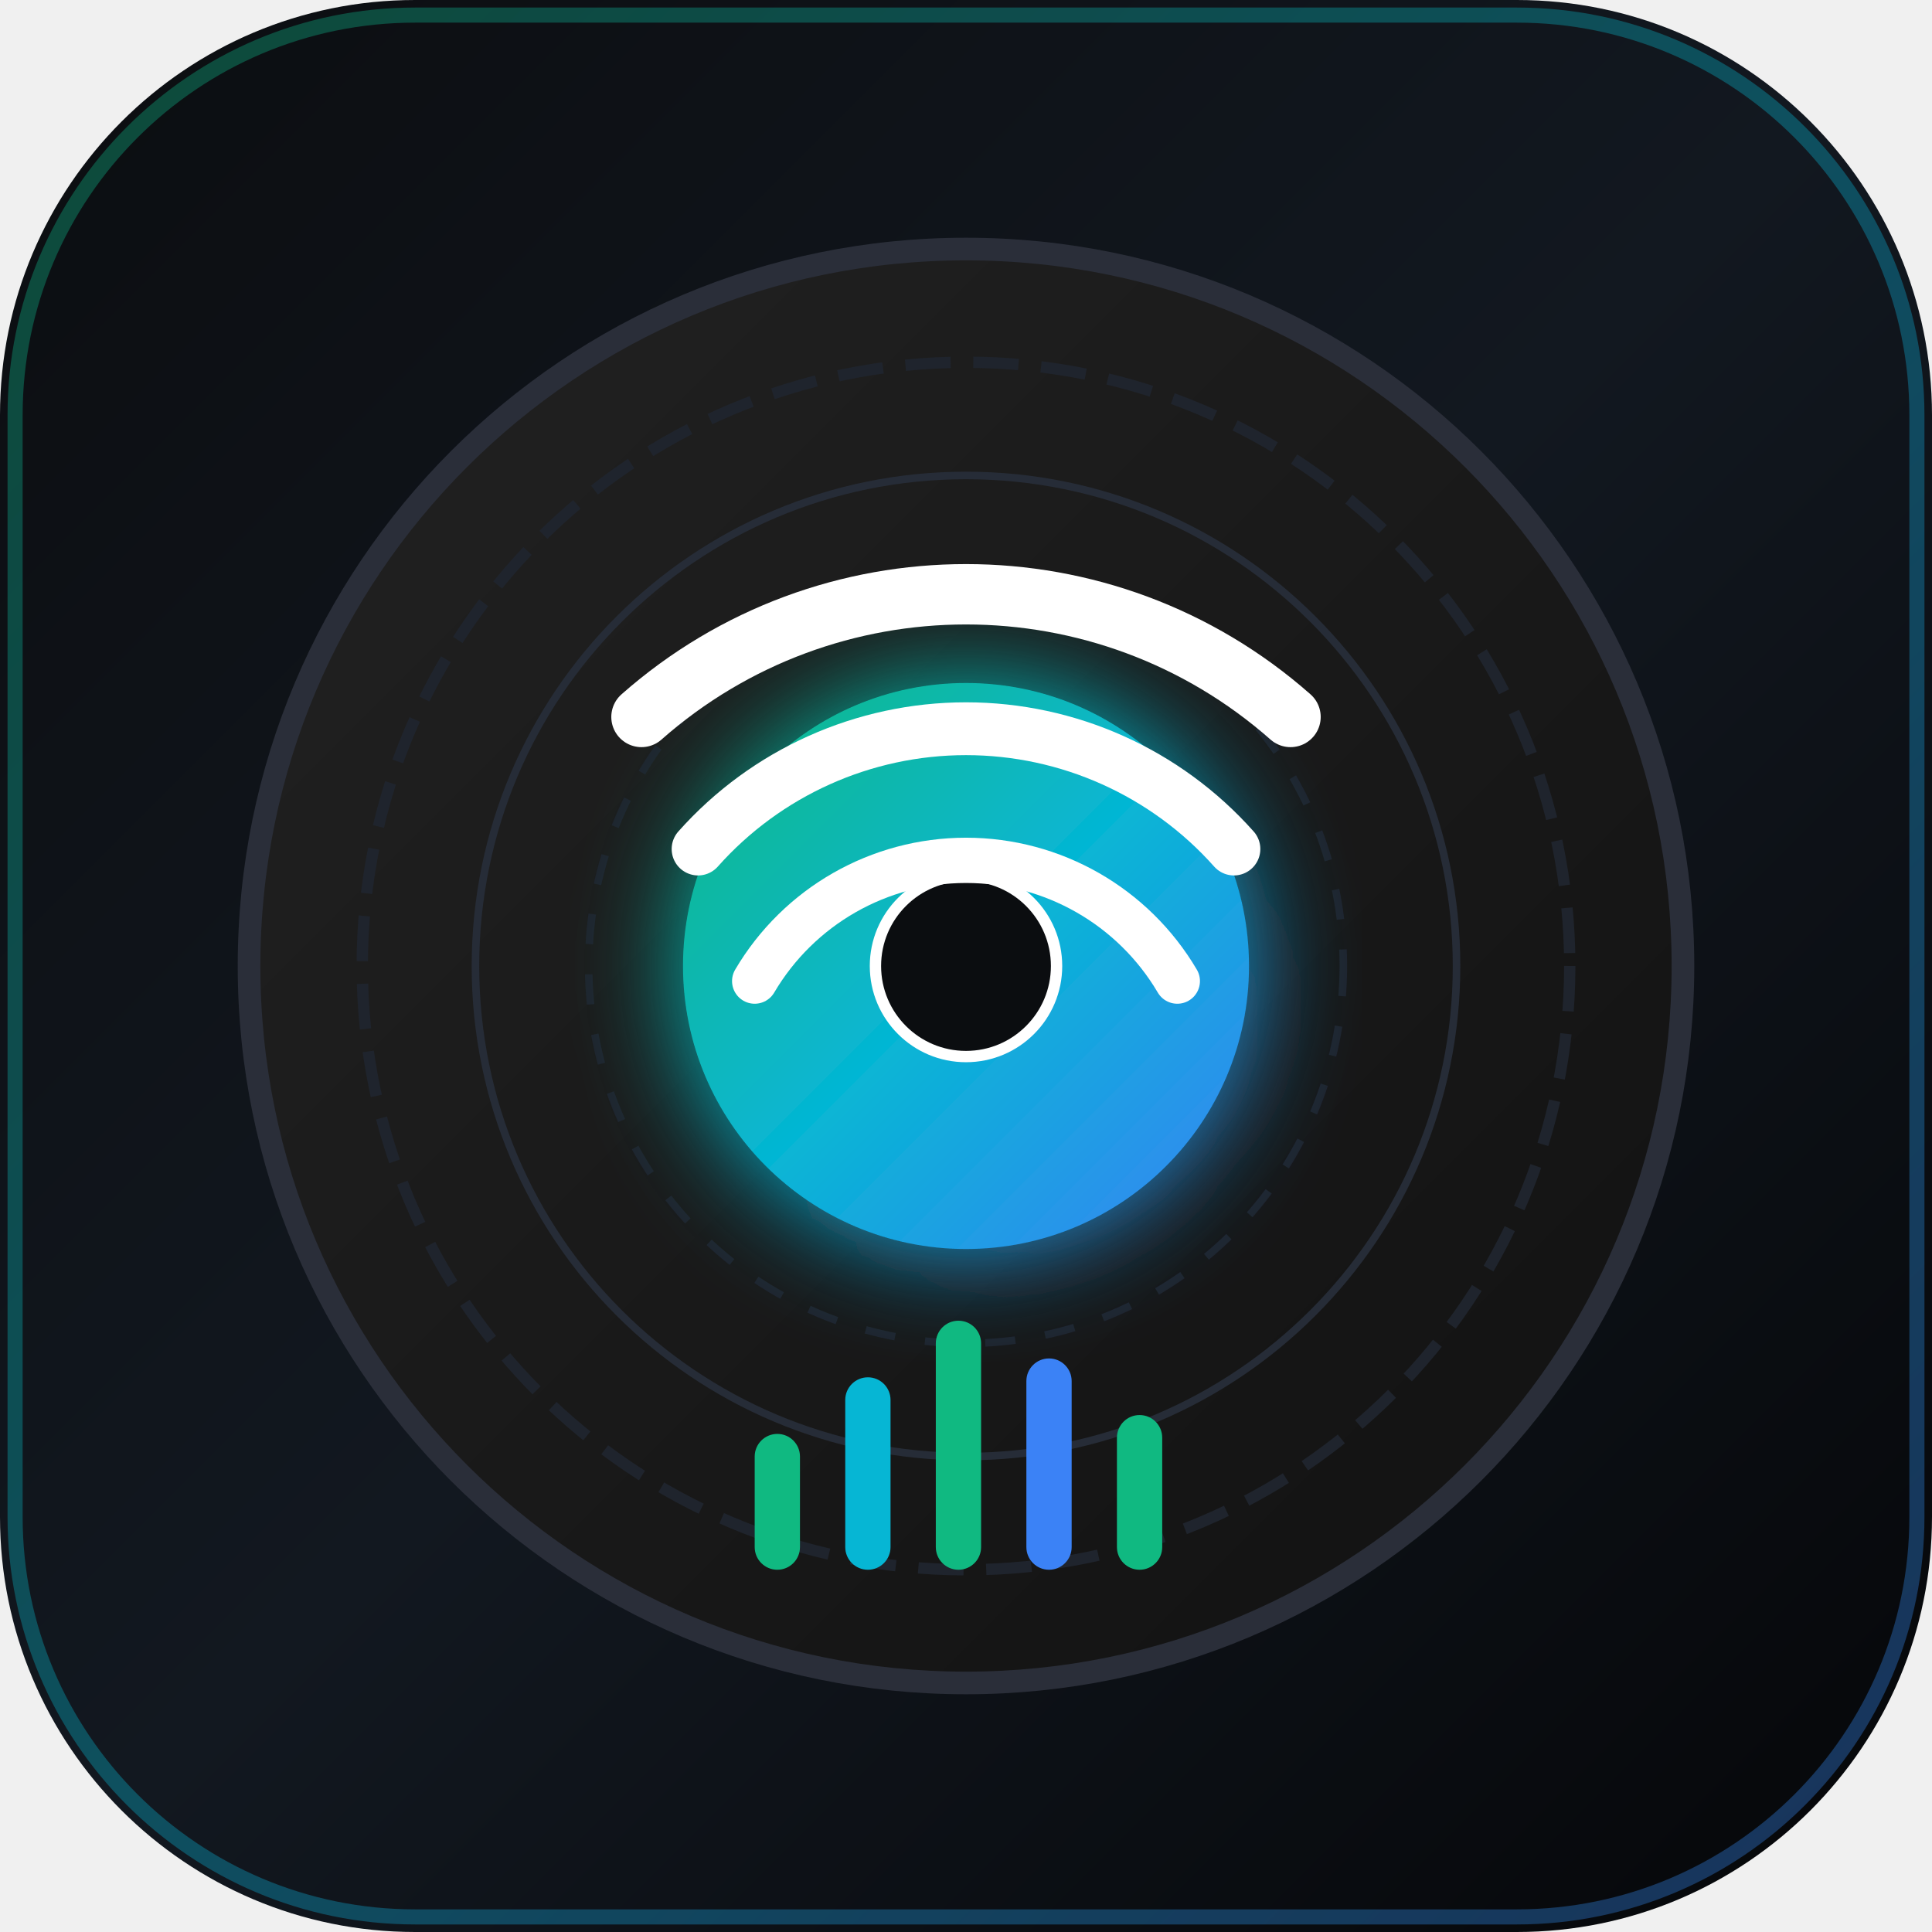
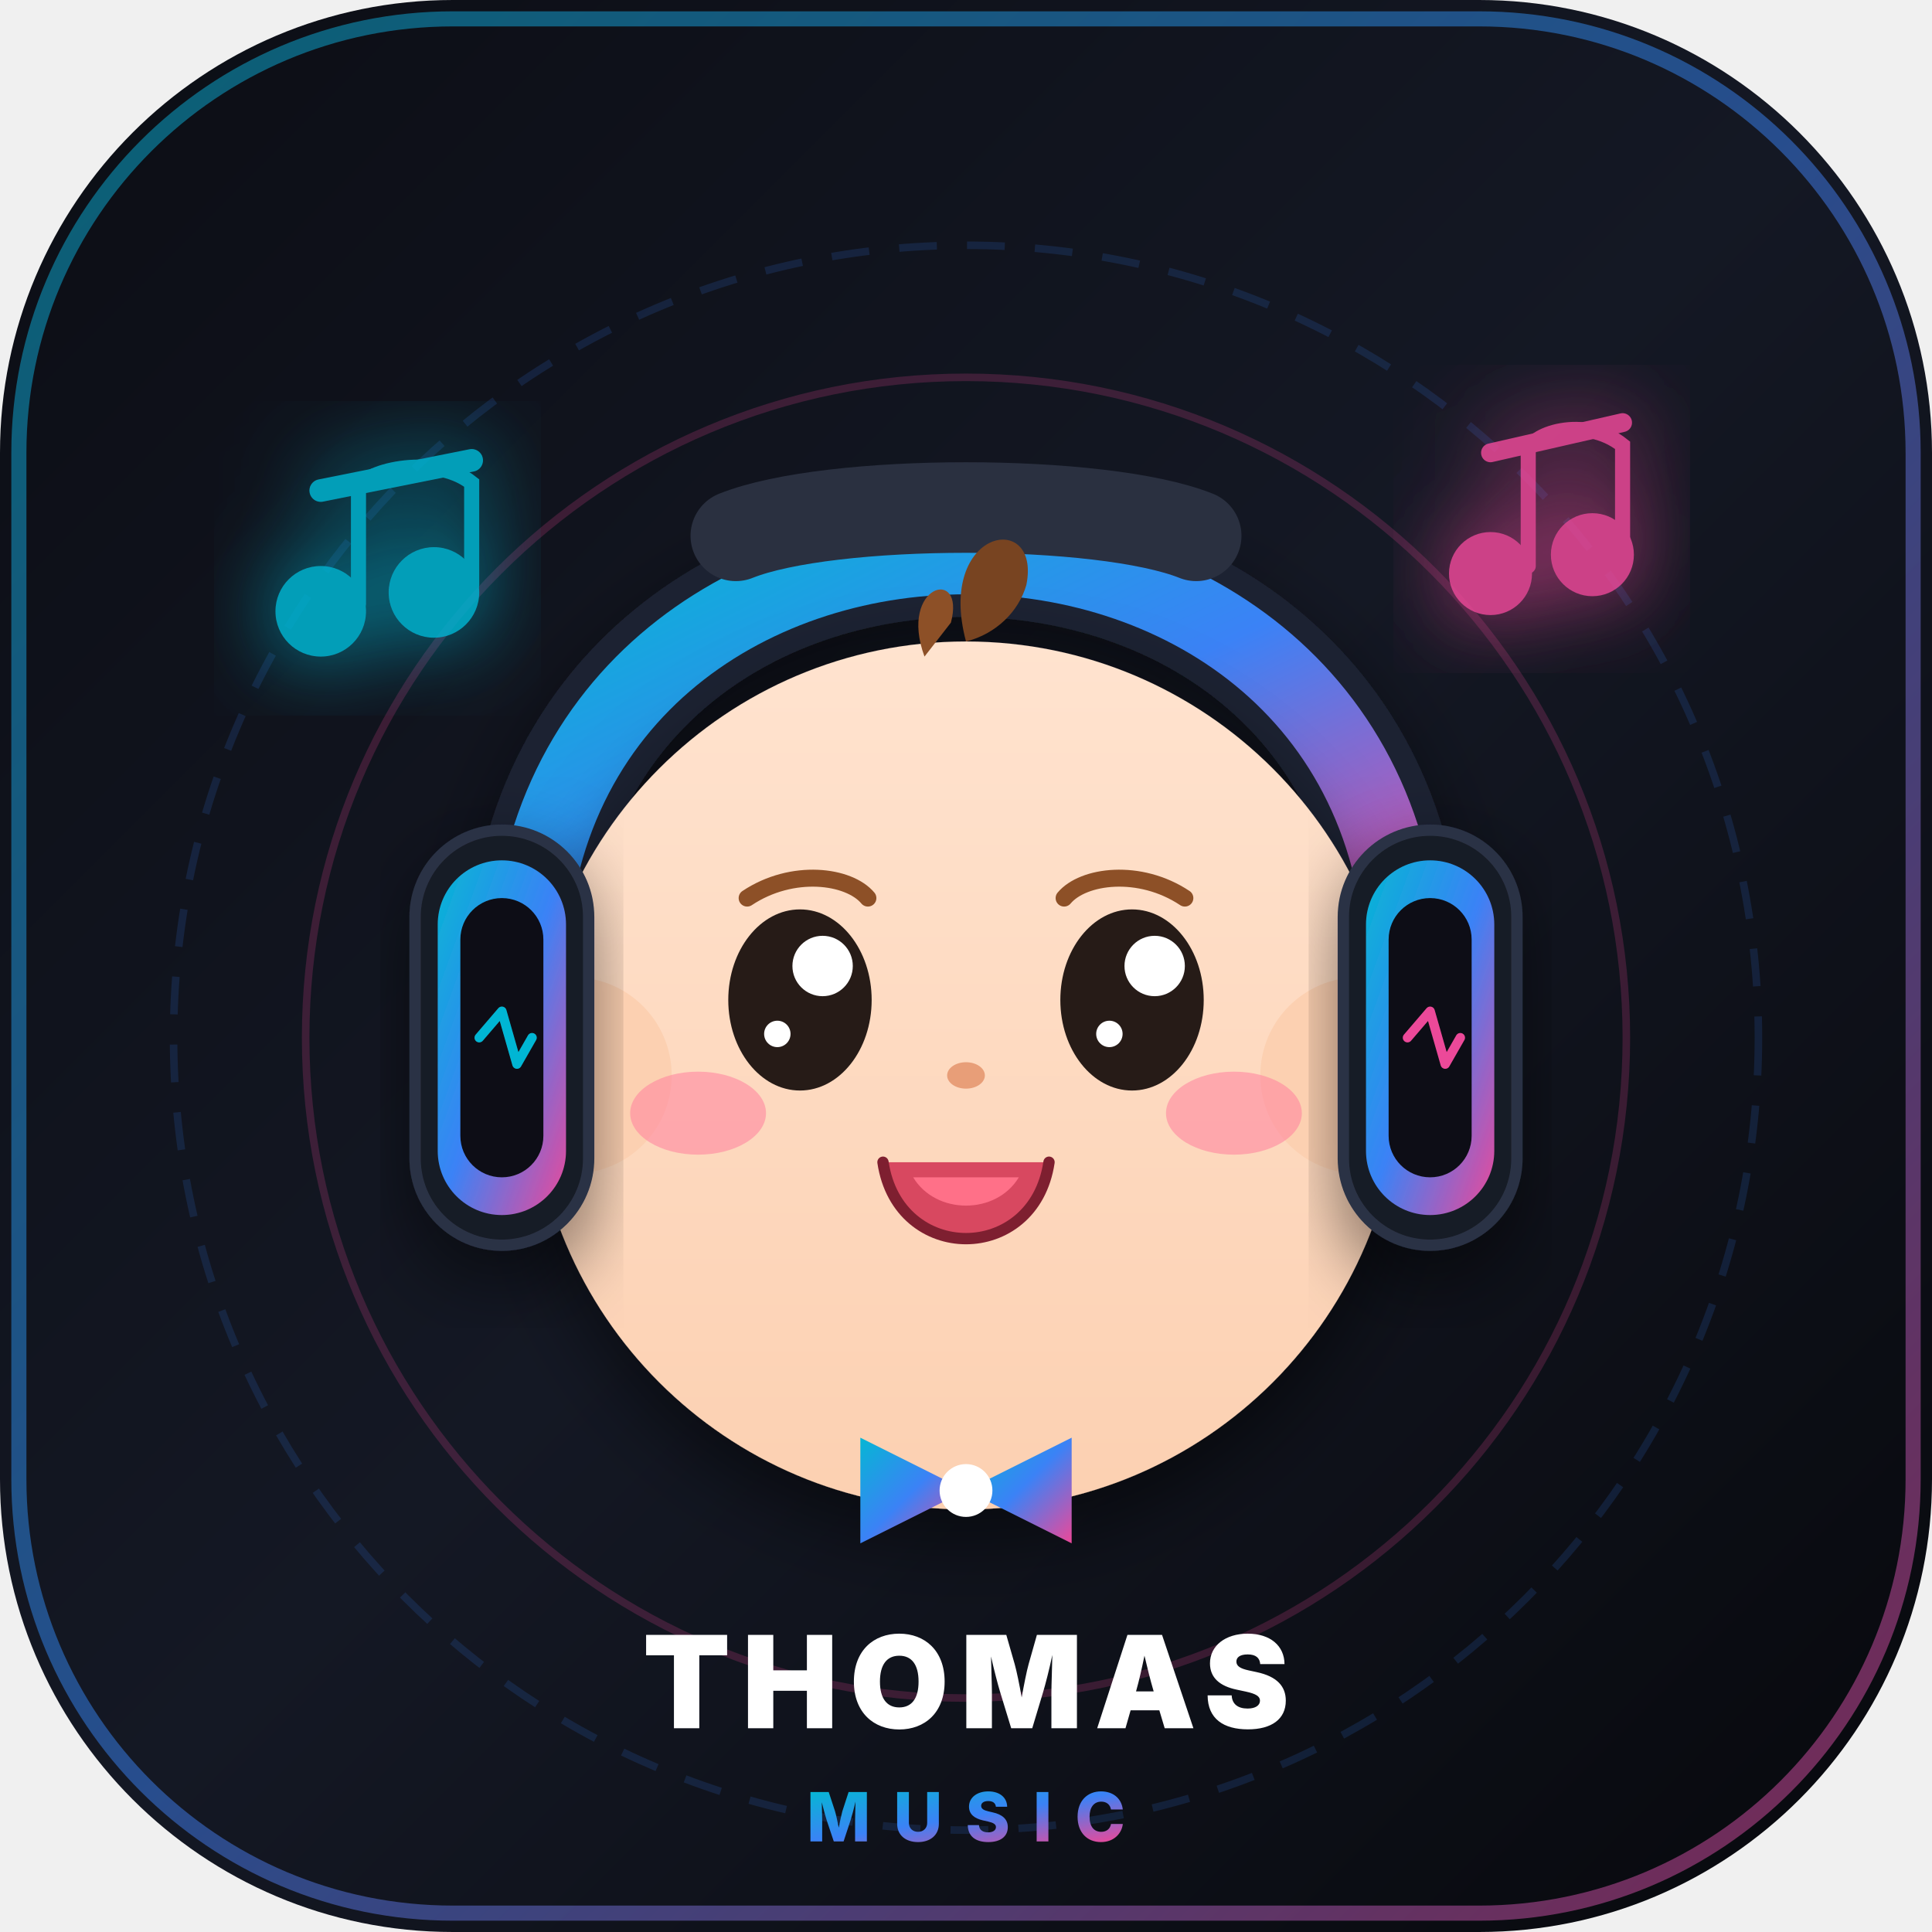
<svg xmlns="http://www.w3.org/2000/svg" viewBox="0 0 512 512" width="512" height="512">
  <defs>
    <linearGradient id="bgGrad" x1="0%" y1="0%" x2="100%" y2="100%">
-       <stop offset="0%" stop-color="#0b0d10" />
-       <stop offset="50%" stop-color="#121820" />
-       <stop offset="100%" stop-color="#050608" />
+       <stop offset="0%" stop-color="#0b0d14" />
+       <stop offset="50%" stop-color="#141824" />
+       <stop offset="100%" stop-color="#07080c" />
    </linearGradient>
-     <linearGradient id="emeraldGrad" x1="0%" y1="0%" x2="100%" y2="100%">
-       <stop offset="0%" stop-color="#10b981" />
-       <stop offset="50%" stop-color="#06b6d4" />
-       <stop offset="100%" stop-color="#3b82f6" />
+     <linearGradient id="headphoneGrad" x1="0%" y1="0%" x2="100%" y2="100%">
+       <stop offset="0%" stop-color="#06b6d4" />
+       <stop offset="50%" stop-color="#3b82f6" />
+       <stop offset="100%" stop-color="#ec4899" />
    </linearGradient>
-     <linearGradient id="vinylRing" x1="0%" y1="0%" x2="100%" y2="100%">
-       <stop offset="0%" stop-color="#222" />
-       <stop offset="100%" stop-color="#111" />
+     <linearGradient id="skinGrad" x1="0%" y1="0%" x2="0%" y2="100%">
+       <stop offset="0%" stop-color="#ffe3cf" />
+       <stop offset="100%" stop-color="#fcd0b1" />
    </linearGradient>
-     <filter id="glow" x="-20%" y="-20%" width="140%" height="140%">
-       <feGaussianBlur stdDeviation="14" result="blur" />
+     <filter id="neonGlow" x="-30%" y="-30%" width="160%" height="160%">
+       <feGaussianBlur stdDeviation="12" result="blur" />
      <feComposite in="SourceGraphic" in2="blur" operator="over" />
    </filter>
+     <filter id="softShadow" x="-20%" y="-20%" width="140%" height="140%">
+       <feDropShadow dx="0" dy="8" stdDeviation="10" flood-color="#000" flood-opacity="0.5" />
+     </filter>
  </defs>
-   <rect width="512" height="512" rx="110" fill="url(#bgGrad)" />
-   <rect width="504" height="504" x="4" y="4" rx="106" fill="none" stroke="url(#emeraldGrad)" stroke-width="4" stroke-opacity="0.35" />
-   <circle cx="256" cy="256" r="190" fill="url(#vinylRing)" stroke="#2a2e39" stroke-width="6" />
-   <circle cx="256" cy="256" r="160" fill="none" stroke="#1f242d" stroke-width="3" stroke-dasharray="12 6" />
-   <circle cx="256" cy="256" r="130" fill="none" stroke="#262c37" stroke-width="2" />
-   <circle cx="256" cy="256" r="100" fill="none" stroke="#1f242d" stroke-width="2" stroke-dasharray="8 8" />
-   <circle cx="256" cy="256" r="75" fill="url(#emeraldGrad)" filter="url(#glow)" />
-   <circle cx="256" cy="256" r="24" fill="#0b0d10" stroke="#fff" stroke-width="3" />
-   <path d="M 170 190 A 130 130 0 0 1 342 190" fill="none" stroke="#ffffff" stroke-width="16" stroke-linecap="round" />
-   <path d="M 185 225 A 95 95 0 0 1 327 225" fill="none" stroke="#ffffff" stroke-width="14" stroke-linecap="round" />
-   <path d="M 200 260 A 65 65 0 0 1 312 260" fill="none" stroke="#ffffff" stroke-width="12" stroke-linecap="round" />
-   <rect x="200" y="380" width="12" height="36" rx="6" fill="#10b981" />
-   <rect x="224" y="365" width="12" height="51" rx="6" fill="#06b6d4" />
-   <rect x="248" y="350" width="12" height="66" rx="6" fill="#10b981" />
-   <rect x="272" y="360" width="12" height="56" rx="6" fill="#3b82f6" />
-   <rect x="296" y="375" width="12" height="41" rx="6" fill="#10b981" />
+   <rect width="512" height="512" rx="120" fill="url(#bgGrad)" />
+   <rect width="502" height="502" x="5" y="5" rx="115" fill="none" stroke="url(#headphoneGrad)" stroke-width="4" stroke-opacity="0.5" />
+   <circle cx="256" cy="275" r="210" fill="none" stroke="#3b82f6" stroke-width="2" stroke-opacity="0.15" stroke-dasharray="10 8" />
+   <circle cx="256" cy="275" r="175" fill="none" stroke="#ec4899" stroke-width="2" stroke-opacity="0.2" />
+   <g fill="#06b6d4" opacity="0.85" filter="url(#neonGlow)">
+     <path d="M 95 160 L 95 130 C 95 125, 115 120, 125 128 L 125 155" stroke="#06b6d4" stroke-width="4" fill="none" stroke-linecap="round" />
+     <circle cx="85" cy="162" r="12" fill="#06b6d4" />
+     <circle cx="115" cy="157" r="12" fill="#06b6d4" />
+     <line x1="85" y1="130" x2="125" y2="122" stroke="#06b6d4" stroke-width="6" stroke-linecap="round" />
+   </g>
+   <g fill="#ec4899" opacity="0.85" filter="url(#neonGlow)">
+     <path d="M 405 150 L 405 120 C 405 115, 420 110, 430 118 L 430 145" stroke="#ec4899" stroke-width="4" fill="none" stroke-linecap="round" />
+     <circle cx="395" cy="152" r="11" fill="#ec4899" />
+     <circle cx="422" cy="147" r="11" fill="#ec4899" />
+     <line x1="395" y1="120" x2="430" y2="112" stroke="#ec4899" stroke-width="5" stroke-linecap="round" />
+   </g>
+   <path d="M 140 260 C 140 110, 372 110, 372 260" fill="none" stroke="#1f2430" stroke-width="32" stroke-linecap="round" filter="url(#softShadow)" />
+   <path d="M 140 260 C 140 110, 372 110, 372 260" fill="none" stroke="url(#headphoneGrad)" stroke-width="20" stroke-linecap="round" />
+   <path d="M 195 142 C 220 132, 292 132, 317 142" fill="none" stroke="#2a3040" stroke-width="24" stroke-linecap="round" />
+   <circle cx="256" cy="285" r="115" fill="url(#skinGrad)" filter="url(#softShadow)" />
+   <circle cx="152" cy="285" r="26" fill="#fcd0b1" />
+   <circle cx="360" cy="285" r="26" fill="#fcd0b1" />
+   <path d="M 256 170 C 248 140, 276 135, 272 155 C 270 162, 264 168, 256 170 Z" fill="#784421" />
+   <path d="M 245 174 C 238 155, 256 150, 252 165 Z" fill="#8d5027" />
+   <path d="M 198 238 C 210 230, 225 232, 230 238" fill="none" stroke="#8d5027" stroke-width="4.5" stroke-linecap="round" />
+   <path d="M 314 238 C 302 230, 287 232, 282 238" fill="none" stroke="#8d5027" stroke-width="4.5" stroke-linecap="round" />
+   <ellipse cx="212" cy="265" rx="19" ry="24" fill="#261b17" />
+   <circle cx="218" cy="256" r="8" fill="#ffffff" />
+   <circle cx="206" cy="274" r="3.5" fill="#ffffff" />
+   <ellipse cx="300" cy="265" rx="19" ry="24" fill="#261b17" />
+   <circle cx="306" cy="256" r="8" fill="#ffffff" />
+   <circle cx="294" cy="274" r="3.5" fill="#ffffff" />
+   <ellipse cx="185" cy="295" rx="18" ry="11" fill="#ff7f9d" opacity="0.55" />
+   <ellipse cx="327" cy="295" rx="18" ry="11" fill="#ff7f9d" opacity="0.55" />
+   <ellipse cx="256" cy="285" rx="5" ry="3.5" fill="#e89e78" />
+   <path d="M 234 308 C 238 335, 274 335, 278 308" fill="#d84860" stroke="#7e1f30" stroke-width="3" stroke-linecap="round" />
+   <path d="M 242 312 C 248 322, 264 322, 270 312" fill="#ff7088" />
+   <g filter="url(#softShadow)">
+     <rect x="110" y="220" width="46" height="110" rx="23" fill="#181c26" stroke="#2b3345" stroke-width="3" />
+     <rect x="116" y="228" width="34" height="94" rx="17" fill="url(#headphoneGrad)" />
+     <rect x="122" y="238" width="22" height="74" rx="11" fill="#0b0d14" />
+     <path d="M 127 275 L 133 268 L 137 282 L 141 275" fill="none" stroke="#06b6d4" stroke-width="2.5" stroke-linecap="round" stroke-linejoin="round" />
+   </g>
+   <g filter="url(#softShadow)">
+     <rect x="356" y="220" width="46" height="110" rx="23" fill="#181c26" stroke="#2b3345" stroke-width="3" />
+     <rect x="362" y="228" width="34" height="94" rx="17" fill="url(#headphoneGrad)" />
+     <rect x="368" y="238" width="22" height="74" rx="11" fill="#0b0d14" />
+     <path d="M 373 275 L 379 268 L 383 282 L 387 275" fill="none" stroke="#ec4899" stroke-width="2.5" stroke-linecap="round" stroke-linejoin="round" />
+   </g>
+   <g transform="translate(256, 395)">
+     <path d="M -28 -14 L 0 0 L -28 14 Z" fill="url(#headphoneGrad)" />
+     <path d="M 28 -14 L 0 0 L 28 14 Z" fill="url(#headphoneGrad)" />
+     <circle cx="0" cy="0" r="7" fill="#ffffff" />
+   </g>
+   <text x="256" y="458" font-family="'Inter', system-ui, -apple-system, sans-serif" font-size="34" font-weight="900" fill="#ffffff" text-anchor="middle" letter-spacing="3">
+     THOMAS
+   </text>
+   <text x="256" y="488" font-family="'Inter', system-ui, -apple-system, sans-serif" font-size="18" font-weight="800" fill="url(#headphoneGrad)" text-anchor="middle" letter-spacing="6">
+     MUSIC
+   </text>
</svg>
